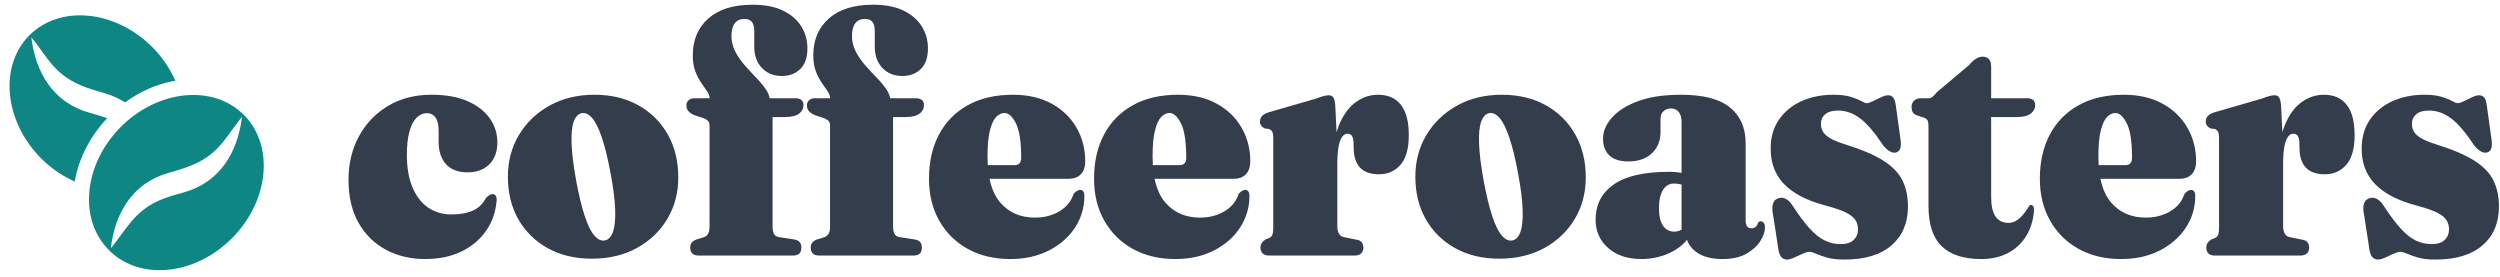
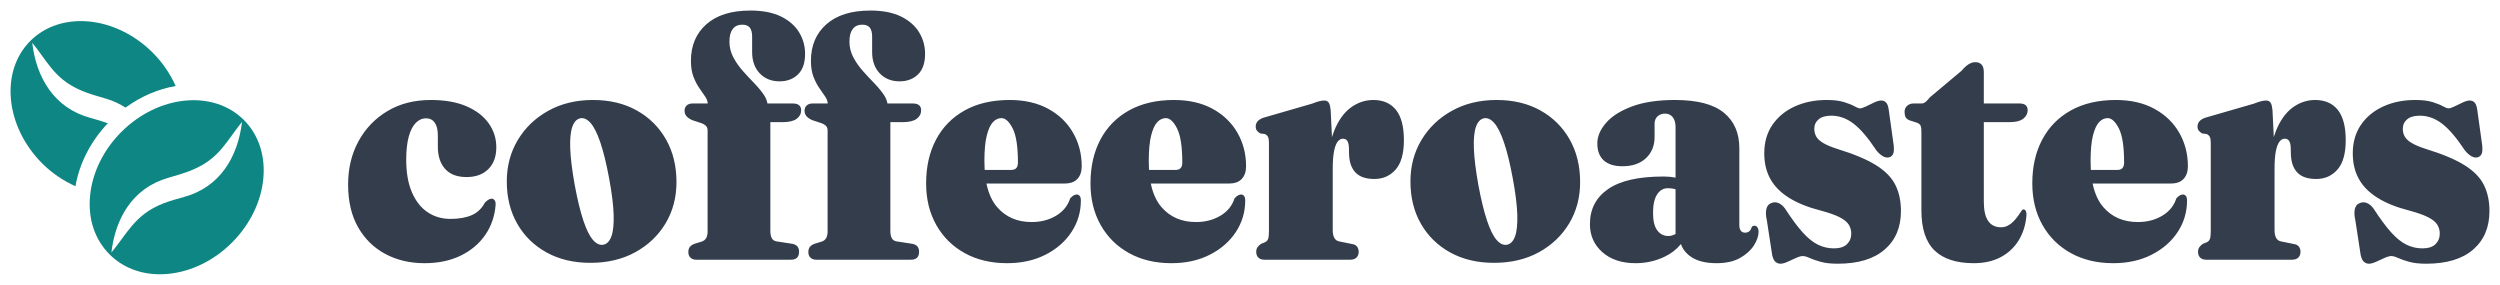
- <svg xmlns="http://www.w3.org/2000/svg" width="163" height="18" viewBox="0 0 163 18" fill="none">
-   <path fill-rule="evenodd" clip-rule="evenodd" d="M52.251 16.133C52.251 16.484 52.074 16.66 51.721 16.66H45.508C45.358 16.66 45.236 16.616 45.142 16.528C45.048 16.441 45.001 16.317 45.001 16.156C45.001 16.019 45.033 15.908 45.097 15.825C45.16 15.741 45.26 15.672 45.395 15.618L45.879 15.47C45.999 15.432 46.093 15.359 46.16 15.252C46.228 15.146 46.262 14.993 46.262 14.795V8.18C46.262 8.074 46.236 7.984 46.183 7.912C46.13 7.839 46.033 7.772 45.89 7.711L45.237 7.494C45.065 7.41 44.941 7.32 44.866 7.225C44.791 7.13 44.753 7.013 44.753 6.876C44.753 6.739 44.8 6.626 44.894 6.538L44.931 6.508C45.021 6.44 45.138 6.407 45.282 6.407H46.27L46.263 6.34C46.241 6.206 46.189 6.078 46.104 5.955C45.992 5.791 45.864 5.606 45.721 5.4C45.579 5.194 45.451 4.948 45.339 4.662C45.226 4.376 45.17 4.023 45.17 3.603C45.17 2.604 45.508 1.805 46.183 1.206C46.858 0.607 47.819 0.308 49.065 0.308C49.868 0.308 50.534 0.437 51.063 0.697C51.592 0.956 51.988 1.301 52.251 1.732C52.513 2.163 52.645 2.634 52.645 3.146C52.645 3.748 52.489 4.2 52.177 4.502C51.866 4.803 51.466 4.954 50.979 4.954C50.438 4.954 50.003 4.778 49.673 4.427C49.343 4.076 49.177 3.611 49.177 3.031V2.013C49.177 1.746 49.125 1.549 49.02 1.423C48.915 1.297 48.753 1.235 48.536 1.235C48.258 1.235 48.048 1.33 47.905 1.521C47.763 1.711 47.691 1.986 47.691 2.344C47.691 2.711 47.776 3.054 47.945 3.374C48.114 3.695 48.322 3.994 48.569 4.273C48.817 4.551 49.065 4.818 49.312 5.074C49.56 5.329 49.768 5.581 49.937 5.829L49.985 5.903C50.077 6.052 50.137 6.2 50.168 6.347L50.178 6.407H51.845C52.018 6.407 52.151 6.443 52.245 6.516C52.339 6.588 52.386 6.7 52.386 6.853C52.386 7.082 52.288 7.269 52.093 7.414C51.898 7.559 51.59 7.631 51.17 7.631H50.371V14.76C50.371 14.974 50.403 15.138 50.466 15.252C50.53 15.367 50.633 15.435 50.776 15.458L51.744 15.607C51.917 15.63 52.044 15.685 52.127 15.773C52.209 15.861 52.251 15.981 52.251 16.133ZM30.085 16.397C29.41 16.725 28.622 16.889 27.721 16.889C26.768 16.889 25.915 16.686 25.16 16.282C24.406 15.878 23.811 15.292 23.376 14.526C22.941 13.759 22.723 12.826 22.723 11.728C22.723 10.667 22.95 9.72 23.404 8.884C23.858 8.049 24.491 7.389 25.301 6.905C26.111 6.42 27.057 6.178 28.138 6.178C29.061 6.178 29.84 6.315 30.474 6.59C31.108 6.865 31.592 7.236 31.926 7.706C32.26 8.175 32.427 8.699 32.427 9.279C32.427 9.889 32.252 10.368 31.903 10.715C31.554 11.062 31.08 11.236 30.479 11.236C29.864 11.236 29.397 11.058 29.078 10.704C28.759 10.349 28.599 9.863 28.599 9.245V8.512C28.599 8.139 28.532 7.856 28.397 7.666C28.262 7.475 28.07 7.379 27.823 7.379C27.575 7.379 27.352 7.481 27.153 7.683C26.954 7.885 26.8 8.188 26.691 8.592C26.582 8.997 26.528 9.496 26.528 10.091C26.528 10.946 26.654 11.663 26.905 12.243C27.157 12.823 27.5 13.257 27.935 13.547C28.37 13.837 28.866 13.982 29.421 13.982C29.977 13.982 30.442 13.9 30.817 13.736C31.192 13.572 31.481 13.296 31.684 12.906C31.796 12.8 31.885 12.731 31.948 12.7C32.012 12.67 32.074 12.655 32.134 12.655C32.209 12.662 32.271 12.699 32.32 12.763C32.369 12.828 32.389 12.929 32.382 13.067C32.322 13.814 32.093 14.474 31.695 15.046C31.297 15.618 30.761 16.069 30.085 16.397ZM41.528 16.168C40.684 16.633 39.703 16.866 38.584 16.866C37.496 16.866 36.541 16.639 35.719 16.185C34.898 15.731 34.258 15.104 33.8 14.303C33.342 13.502 33.114 12.575 33.114 11.522C33.114 10.515 33.354 9.609 33.834 8.804C34.314 7.999 34.978 7.36 35.827 6.887C36.675 6.414 37.65 6.178 38.753 6.178C39.849 6.178 40.806 6.407 41.624 6.865C42.442 7.322 43.08 7.955 43.538 8.764C43.995 9.573 44.224 10.507 44.224 11.568C44.224 12.575 43.986 13.477 43.509 14.274C43.033 15.071 42.373 15.702 41.528 16.168ZM39.44 15.676C39.207 15.722 38.98 15.618 38.759 15.367C38.538 15.115 38.327 14.692 38.129 14.097C37.93 13.502 37.74 12.72 37.56 11.751C37.387 10.782 37.29 9.985 37.267 9.359C37.245 8.734 37.29 8.261 37.403 7.94C37.515 7.62 37.688 7.433 37.92 7.379C38.153 7.334 38.38 7.437 38.601 7.688C38.823 7.94 39.035 8.364 39.237 8.959C39.44 9.554 39.631 10.336 39.812 11.304C39.992 12.273 40.091 13.072 40.11 13.702C40.129 14.331 40.08 14.806 39.963 15.126C39.847 15.447 39.673 15.63 39.44 15.676ZM59.579 16.66C59.932 16.66 60.108 16.484 60.108 16.133C60.108 15.981 60.067 15.861 59.984 15.773C59.902 15.685 59.774 15.63 59.602 15.607L58.633 15.458C58.491 15.435 58.388 15.367 58.324 15.252C58.26 15.138 58.228 14.974 58.228 14.76V7.631H59.027C59.448 7.631 59.755 7.559 59.95 7.414C60.146 7.269 60.243 7.082 60.243 6.853C60.243 6.7 60.196 6.588 60.102 6.516C60.009 6.443 59.875 6.407 59.703 6.407H58.035L58.025 6.347C57.995 6.2 57.934 6.052 57.843 5.903L57.795 5.829C57.626 5.581 57.418 5.329 57.17 5.074C56.922 4.818 56.675 4.551 56.427 4.273C56.179 3.994 55.971 3.695 55.802 3.374C55.633 3.054 55.549 2.711 55.549 2.344C55.549 1.986 55.62 1.711 55.763 1.521C55.905 1.33 56.116 1.235 56.393 1.235C56.611 1.235 56.772 1.297 56.877 1.423C56.982 1.549 57.035 1.746 57.035 2.013V3.031C57.035 3.611 57.2 4.076 57.53 4.427C57.86 4.778 58.296 4.954 58.836 4.954C59.324 4.954 59.724 4.803 60.035 4.502C60.346 4.2 60.502 3.748 60.502 3.146C60.502 2.634 60.371 2.163 60.108 1.732C59.845 1.301 59.45 0.956 58.92 0.697C58.391 0.437 57.725 0.308 56.922 0.308C55.676 0.308 54.716 0.607 54.041 1.206C53.365 1.805 53.027 2.604 53.027 3.603C53.027 4.023 53.084 4.376 53.196 4.662C53.309 4.948 53.436 5.194 53.579 5.4C53.721 5.606 53.849 5.791 53.962 5.955C54.046 6.078 54.099 6.206 54.12 6.34L54.128 6.407H53.14C52.995 6.407 52.878 6.44 52.788 6.508L52.752 6.538C52.658 6.626 52.611 6.739 52.611 6.876C52.611 7.013 52.648 7.13 52.723 7.225C52.798 7.32 52.922 7.41 53.095 7.494L53.748 7.711C53.89 7.772 53.988 7.839 54.041 7.912C54.093 7.984 54.119 8.074 54.119 8.18V14.795C54.119 14.993 54.086 15.146 54.018 15.252C53.95 15.359 53.857 15.432 53.737 15.47L53.252 15.618C53.117 15.672 53.018 15.741 52.954 15.825C52.89 15.908 52.858 16.019 52.858 16.156C52.858 16.317 52.905 16.441 52.999 16.528C53.093 16.616 53.215 16.66 53.365 16.66H59.579ZM68.393 16.328C67.665 16.702 66.825 16.889 65.872 16.889C64.821 16.889 63.898 16.669 63.102 16.231C62.307 15.792 61.686 15.178 61.239 14.388C60.793 13.599 60.57 12.685 60.57 11.648C60.57 10.557 60.785 9.601 61.217 8.781C61.648 7.961 62.273 7.322 63.091 6.865C63.909 6.407 64.892 6.178 66.041 6.178C67.016 6.178 67.857 6.371 68.562 6.756C69.268 7.141 69.81 7.664 70.189 8.324C70.568 8.983 70.757 9.718 70.757 10.526C70.757 10.877 70.663 11.154 70.476 11.356L70.431 11.401C70.246 11.573 69.991 11.659 69.665 11.659H64.519L64.53 11.712C64.667 12.34 64.9 12.843 65.23 13.221C65.793 13.866 66.543 14.188 67.481 14.188C68.082 14.188 68.613 14.051 69.074 13.776C69.536 13.502 69.846 13.12 70.003 12.632C70.093 12.533 70.174 12.466 70.245 12.432C70.316 12.397 70.378 12.38 70.431 12.38C70.506 12.38 70.57 12.411 70.622 12.472C70.675 12.533 70.701 12.636 70.701 12.781C70.701 13.528 70.498 14.213 70.093 14.835C69.688 15.456 69.121 15.954 68.393 16.328ZM64.402 10.742C64.391 10.566 64.386 10.384 64.386 10.194C64.386 9.477 64.438 8.913 64.543 8.501C64.648 8.089 64.784 7.797 64.949 7.625C65.114 7.454 65.298 7.368 65.5 7.368C65.763 7.368 66.009 7.593 66.238 8.043C66.466 8.493 66.581 9.241 66.581 10.286C66.581 10.606 66.438 10.767 66.153 10.767H64.403L64.402 10.742ZM79.155 16.328C78.427 16.702 77.587 16.889 76.634 16.889C75.583 16.889 74.66 16.669 73.864 16.231C73.069 15.792 72.448 15.178 72.001 14.388C71.555 13.599 71.332 12.685 71.332 11.648C71.332 10.557 71.547 9.601 71.979 8.781C72.41 7.961 73.035 7.322 73.853 6.865C74.671 6.407 75.654 6.178 76.802 6.178C77.778 6.178 78.619 6.371 79.324 6.756C80.029 7.141 80.572 7.664 80.951 8.324C81.33 8.983 81.519 9.718 81.519 10.526C81.519 10.877 81.425 11.154 81.238 11.356L81.193 11.401C81.008 11.573 80.753 11.659 80.427 11.659H75.281L75.292 11.712C75.429 12.34 75.662 12.843 75.992 13.221C76.555 13.866 77.305 14.188 78.243 14.188C78.844 14.188 79.375 14.051 79.836 13.776C80.298 13.502 80.607 13.12 80.765 12.632C80.855 12.533 80.936 12.466 81.007 12.432C81.078 12.397 81.14 12.38 81.193 12.38C81.268 12.38 81.332 12.411 81.384 12.472C81.437 12.533 81.463 12.636 81.463 12.781C81.463 13.528 81.26 14.213 80.855 14.835C80.45 15.456 79.883 15.954 79.155 16.328ZM75.164 10.742C75.153 10.566 75.148 10.384 75.148 10.194C75.148 9.477 75.2 8.913 75.305 8.501C75.41 8.089 75.545 7.797 75.71 7.625C75.876 7.454 76.059 7.368 76.262 7.368C76.525 7.368 76.77 7.593 76.999 8.043C77.228 8.493 77.343 9.241 77.343 10.286C77.343 10.606 77.2 10.767 76.915 10.767H75.165L75.164 10.742ZM88.752 16.517C88.658 16.612 88.521 16.66 88.341 16.66H82.712C82.547 16.66 82.418 16.614 82.324 16.523C82.23 16.431 82.183 16.305 82.183 16.145C82.183 16.023 82.212 15.922 82.268 15.842C82.324 15.761 82.401 15.687 82.499 15.618L82.757 15.515C82.855 15.47 82.923 15.397 82.96 15.298C82.998 15.199 83.016 15.035 83.016 14.806V8.993C83.016 8.81 82.996 8.678 82.954 8.598C82.913 8.518 82.844 8.455 82.746 8.409L82.454 8.375C82.348 8.314 82.272 8.249 82.223 8.18C82.174 8.112 82.15 8.024 82.15 7.917C82.15 7.795 82.187 7.687 82.262 7.591C82.337 7.496 82.465 7.414 82.645 7.345L85.842 6.418C86.029 6.342 86.187 6.289 86.315 6.258C86.442 6.228 86.551 6.212 86.641 6.212C86.769 6.212 86.864 6.258 86.928 6.35L86.949 6.383C87.001 6.478 87.038 6.631 87.058 6.842L87.143 8.62L87.163 8.554C87.201 8.43 87.243 8.311 87.288 8.198C87.562 7.515 87.924 7.008 88.375 6.676C88.825 6.344 89.317 6.178 89.849 6.178C90.495 6.178 90.99 6.395 91.335 6.83C91.681 7.265 91.853 7.925 91.853 8.81C91.853 9.687 91.673 10.332 91.313 10.744C90.953 11.156 90.487 11.362 89.917 11.362C89.362 11.362 88.951 11.22 88.684 10.938C88.418 10.656 88.277 10.255 88.262 9.737L88.251 9.279C88.243 9.104 88.21 8.966 88.15 8.867C88.09 8.768 87.992 8.718 87.857 8.718C87.722 8.718 87.604 8.789 87.502 8.93C87.401 9.071 87.324 9.287 87.272 9.577C87.219 9.866 87.193 10.236 87.193 10.687V14.714C87.193 14.928 87.227 15.098 87.294 15.224C87.362 15.35 87.467 15.428 87.609 15.458L88.454 15.63C88.611 15.653 88.724 15.712 88.791 15.807C88.859 15.903 88.893 16.015 88.893 16.145C88.893 16.297 88.846 16.421 88.752 16.517ZM97.752 16.866C98.87 16.866 99.851 16.633 100.696 16.168C101.54 15.702 102.2 15.071 102.677 14.274C103.154 13.477 103.392 12.575 103.392 11.568C103.392 10.507 103.163 9.573 102.705 8.764C102.247 7.955 101.609 7.322 100.791 6.865C99.973 6.407 99.016 6.178 97.921 6.178C96.818 6.178 95.842 6.414 94.994 6.887C94.146 7.36 93.482 7.999 93.001 8.804C92.521 9.609 92.281 10.515 92.281 11.522C92.281 12.575 92.51 13.502 92.968 14.303C93.425 15.104 94.065 15.731 94.887 16.185C95.709 16.639 96.664 16.866 97.752 16.866ZM97.926 15.367C98.148 15.618 98.375 15.722 98.608 15.676C98.84 15.63 99.015 15.447 99.131 15.126C99.247 14.806 99.296 14.331 99.277 13.702C99.258 13.072 99.159 12.273 98.979 11.304C98.799 10.336 98.608 9.554 98.405 8.959C98.202 8.364 97.99 7.94 97.769 7.688C97.547 7.437 97.32 7.334 97.088 7.379C96.855 7.433 96.683 7.62 96.57 7.94C96.457 8.261 96.412 8.734 96.435 9.359C96.457 9.985 96.555 10.782 96.728 11.751C96.908 12.72 97.097 13.502 97.296 14.097C97.495 14.692 97.705 15.115 97.926 15.367ZM112.319 16.889C112.949 16.889 113.467 16.772 113.872 16.54C114.277 16.307 114.579 16.03 114.778 15.71C114.977 15.39 115.077 15.096 115.077 14.829C115.077 14.714 115.052 14.619 115.004 14.543C114.955 14.466 114.889 14.428 114.807 14.428C114.769 14.428 114.735 14.436 114.705 14.451C114.675 14.466 114.649 14.489 114.626 14.52C114.589 14.657 114.531 14.753 114.452 14.806C114.373 14.859 114.289 14.886 114.199 14.886C114.071 14.886 113.975 14.842 113.912 14.755C113.848 14.667 113.816 14.55 113.816 14.405V9.348C113.816 8.341 113.476 7.561 112.797 7.008C112.118 6.454 111.054 6.178 109.606 6.178C108.48 6.178 107.54 6.319 106.786 6.601C106.032 6.884 105.465 7.244 105.086 7.683C104.707 8.121 104.517 8.57 104.517 9.027C104.517 9.515 104.658 9.887 104.94 10.143C105.221 10.399 105.628 10.526 106.161 10.526C106.814 10.526 107.328 10.349 107.703 9.994C108.079 9.639 108.266 9.18 108.266 8.615V7.746C108.266 7.532 108.332 7.366 108.463 7.248C108.594 7.13 108.758 7.07 108.953 7.07C109.163 7.07 109.33 7.149 109.454 7.305C109.578 7.461 109.639 7.673 109.639 7.94L109.639 11.276L109.579 11.263C109.398 11.228 109.189 11.208 108.95 11.203L108.829 11.201C107.215 11.201 106.013 11.476 105.221 12.025C104.429 12.575 104.033 13.341 104.033 14.325C104.033 15.073 104.305 15.687 104.85 16.168C105.394 16.648 106.116 16.889 107.017 16.889C107.692 16.889 108.322 16.749 108.908 16.471C109.347 16.262 109.704 15.988 109.978 15.648L109.993 15.628L110.01 15.68C110.096 15.927 110.255 16.148 110.486 16.344L110.557 16.402C110.973 16.727 111.561 16.889 112.319 16.889ZM108.441 14.732C108.624 14.98 108.867 15.104 109.167 15.104L109.231 15.101C109.359 15.092 109.483 15.057 109.603 14.994L109.639 14.973V12.037L109.583 12.02C109.456 11.985 109.306 11.968 109.133 11.968C108.84 11.968 108.606 12.105 108.429 12.38C108.253 12.655 108.165 13.059 108.165 13.593C108.165 14.104 108.257 14.484 108.441 14.732ZM120.255 16.923C121.591 16.923 122.615 16.614 123.328 15.996C124.041 15.378 124.398 14.535 124.398 13.467C124.398 12.819 124.278 12.25 124.037 11.762C123.797 11.274 123.377 10.841 122.777 10.463C122.176 10.086 121.332 9.729 120.244 9.393C119.838 9.264 119.525 9.132 119.304 8.999C119.082 8.865 118.93 8.722 118.848 8.57C118.765 8.417 118.724 8.253 118.724 8.077C118.724 7.818 118.818 7.608 119.005 7.448C119.193 7.288 119.471 7.208 119.838 7.208C120.349 7.208 120.831 7.379 121.285 7.723C121.739 8.066 122.24 8.653 122.788 9.485C122.93 9.66 123.073 9.788 123.216 9.868C123.358 9.948 123.493 9.973 123.621 9.943C123.778 9.897 123.876 9.792 123.914 9.628C123.951 9.464 123.944 9.229 123.891 8.924L123.598 6.819C123.568 6.598 123.512 6.441 123.429 6.35C123.347 6.258 123.238 6.212 123.103 6.212C122.983 6.212 122.833 6.254 122.653 6.338C122.473 6.422 122.294 6.508 122.118 6.596C121.942 6.683 121.808 6.727 121.718 6.727C121.636 6.727 121.514 6.681 121.353 6.59C121.191 6.498 120.964 6.407 120.671 6.315C120.379 6.224 120 6.178 119.535 6.178C118.762 6.178 118.065 6.319 117.446 6.601C116.827 6.884 116.339 7.286 115.983 7.809C115.626 8.331 115.448 8.955 115.448 9.68C115.448 10.32 115.581 10.881 115.848 11.362C116.114 11.842 116.521 12.254 117.069 12.598C117.617 12.941 118.307 13.219 119.141 13.433C119.681 13.578 120.095 13.725 120.384 13.873C120.673 14.022 120.872 14.184 120.981 14.36C121.09 14.535 121.144 14.73 121.144 14.943C121.144 15.226 121.05 15.458 120.863 15.641C120.675 15.825 120.39 15.916 120.007 15.916C119.647 15.916 119.304 15.838 118.977 15.681C118.651 15.525 118.315 15.256 117.97 14.875C117.625 14.493 117.238 13.971 116.81 13.307C116.683 13.132 116.538 13.009 116.377 12.941C116.216 12.872 116.052 12.876 115.887 12.952C115.73 13.013 115.628 13.143 115.583 13.341C115.538 13.54 115.549 13.784 115.617 14.074L115.966 16.351C116.019 16.58 116.094 16.732 116.191 16.809C116.289 16.885 116.394 16.923 116.506 16.923C116.634 16.923 116.79 16.881 116.974 16.797L117.525 16.545C117.709 16.462 117.857 16.419 117.97 16.419C118.082 16.419 118.231 16.462 118.414 16.545C118.598 16.629 118.838 16.713 119.135 16.797C119.431 16.881 119.805 16.923 120.255 16.923ZM130.927 16.494C130.431 16.757 129.846 16.889 129.171 16.889C128.03 16.889 127.172 16.61 126.598 16.053C126.024 15.496 125.737 14.619 125.737 13.421V8.249C125.737 8.089 125.722 7.967 125.692 7.883C125.662 7.799 125.587 7.73 125.467 7.677L124.938 7.505C124.81 7.444 124.728 7.37 124.69 7.282C124.653 7.194 124.634 7.086 124.634 6.956C124.634 6.796 124.69 6.664 124.803 6.561C124.915 6.458 125.054 6.407 125.219 6.407H125.771C125.839 6.407 125.91 6.38 125.985 6.327C126.06 6.273 126.161 6.166 126.289 6.006L128.371 4.255C128.521 4.072 128.672 3.933 128.822 3.838C128.972 3.742 129.122 3.695 129.272 3.695C129.445 3.695 129.58 3.748 129.677 3.855L129.708 3.893C129.785 4 129.824 4.155 129.824 4.358L129.823 6.407H132.176C132.341 6.407 132.469 6.443 132.559 6.516C132.649 6.588 132.694 6.7 132.694 6.853C132.694 7.067 132.6 7.25 132.413 7.402L132.371 7.434C132.182 7.565 131.895 7.631 131.512 7.631H129.823L129.824 12.849C129.824 13.421 129.919 13.845 130.111 14.119C130.302 14.394 130.582 14.531 130.949 14.531C131.107 14.531 131.253 14.497 131.388 14.428C131.523 14.36 131.645 14.27 131.754 14.159C131.863 14.049 131.966 13.925 132.064 13.788C132.161 13.65 132.255 13.513 132.345 13.376C132.42 13.345 132.486 13.358 132.542 13.416C132.598 13.473 132.623 13.589 132.615 13.765C132.563 14.383 132.392 14.926 132.103 15.395C131.814 15.864 131.422 16.231 130.927 16.494ZM138.3 16.889C139.253 16.889 140.094 16.702 140.822 16.328C141.55 15.954 142.116 15.456 142.522 14.835C142.927 14.213 143.129 13.528 143.129 12.781C143.129 12.636 143.103 12.533 143.051 12.472C142.998 12.411 142.934 12.38 142.859 12.38C142.807 12.38 142.745 12.397 142.674 12.432C142.602 12.466 142.522 12.533 142.432 12.632C142.274 13.12 141.964 13.502 141.503 13.776C141.041 14.051 140.51 14.188 139.91 14.188C138.972 14.188 138.221 13.866 137.659 13.221C137.329 12.843 137.095 12.34 136.959 11.712L136.948 11.659H142.094C142.419 11.659 142.675 11.573 142.86 11.401L142.904 11.356C143.092 11.154 143.186 10.877 143.186 10.526C143.186 9.718 142.996 8.983 142.617 8.324C142.238 7.664 141.696 7.141 140.991 6.756C140.285 6.371 139.445 6.178 138.469 6.178C137.321 6.178 136.338 6.407 135.52 6.865C134.702 7.322 134.077 7.961 133.645 8.781C133.214 9.601 132.998 10.557 132.998 11.648C132.998 12.685 133.221 13.599 133.668 14.388C134.114 15.178 134.735 15.792 135.531 16.231C136.326 16.669 137.249 16.889 138.3 16.889ZM136.814 10.194C136.814 10.384 136.82 10.566 136.83 10.742L136.832 10.767H138.582C138.867 10.767 139.009 10.606 139.009 10.286C139.009 9.241 138.895 8.493 138.666 8.043C138.437 7.593 138.191 7.368 137.929 7.368C137.726 7.368 137.542 7.454 137.377 7.625C137.212 7.797 137.077 8.089 136.972 8.501C136.867 8.913 136.814 9.477 136.814 10.194ZM150.008 16.66C150.188 16.66 150.325 16.612 150.418 16.517C150.512 16.421 150.559 16.297 150.559 16.145C150.559 16.015 150.525 15.903 150.458 15.807C150.39 15.712 150.278 15.653 150.12 15.63L149.276 15.458C149.133 15.428 149.028 15.35 148.961 15.224C148.893 15.098 148.859 14.928 148.859 14.714V10.687C148.859 10.236 148.886 9.866 148.938 9.577C148.991 9.287 149.068 9.071 149.169 8.93C149.27 8.789 149.388 8.718 149.524 8.718C149.659 8.718 149.756 8.768 149.816 8.867C149.876 8.966 149.91 9.104 149.918 9.279L149.929 9.737C149.944 10.255 150.085 10.656 150.351 10.938C150.617 11.22 151.028 11.362 151.584 11.362C152.154 11.362 152.619 11.156 152.979 10.744C153.34 10.332 153.52 9.687 153.52 8.81C153.52 7.925 153.347 7.265 153.002 6.83C152.657 6.395 152.161 6.178 151.516 6.178C150.983 6.178 150.492 6.344 150.041 6.676C149.591 7.008 149.229 7.515 148.955 8.198C148.909 8.311 148.868 8.43 148.829 8.554L148.81 8.62L148.724 6.842C148.704 6.631 148.668 6.478 148.615 6.383L148.595 6.35C148.531 6.258 148.435 6.212 148.308 6.212C148.218 6.212 148.109 6.228 147.981 6.258C147.854 6.289 147.696 6.342 147.508 6.418L144.311 7.345C144.131 7.414 144.004 7.496 143.929 7.591C143.854 7.687 143.816 7.795 143.816 7.917C143.816 8.024 143.841 8.112 143.889 8.18C143.938 8.249 144.015 8.314 144.12 8.375L144.413 8.409C144.51 8.455 144.58 8.518 144.621 8.598C144.662 8.678 144.683 8.81 144.683 8.993V14.806C144.683 15.035 144.664 15.199 144.627 15.298C144.589 15.397 144.522 15.47 144.424 15.515L144.165 15.618C144.068 15.687 143.991 15.761 143.934 15.842C143.878 15.922 143.85 16.023 143.85 16.145C143.85 16.305 143.897 16.431 143.991 16.523C144.084 16.614 144.214 16.66 144.379 16.66H150.008ZM161.861 15.996C161.148 16.614 160.124 16.923 158.788 16.923C158.338 16.923 157.965 16.881 157.668 16.797C157.372 16.713 157.131 16.629 156.948 16.545C156.764 16.462 156.616 16.419 156.503 16.419C156.39 16.419 156.242 16.462 156.058 16.545L155.507 16.797C155.323 16.881 155.167 16.923 155.04 16.923C154.927 16.923 154.822 16.885 154.724 16.809C154.627 16.732 154.552 16.58 154.499 16.351L154.15 14.074C154.083 13.784 154.071 13.54 154.116 13.341C154.161 13.143 154.263 13.013 154.42 12.952C154.585 12.876 154.749 12.872 154.91 12.941C155.071 13.009 155.216 13.132 155.343 13.307C155.771 13.971 156.158 14.493 156.503 14.875C156.848 15.256 157.184 15.525 157.51 15.681C157.837 15.838 158.18 15.916 158.54 15.916C158.923 15.916 159.208 15.825 159.396 15.641C159.584 15.458 159.677 15.226 159.677 14.943C159.677 14.73 159.623 14.535 159.514 14.36C159.405 14.184 159.207 14.022 158.918 13.873C158.629 13.725 158.214 13.578 157.674 13.433C156.841 13.219 156.15 12.941 155.602 12.598C155.055 12.254 154.647 11.842 154.381 11.362C154.115 10.881 153.981 10.32 153.981 9.68C153.981 8.955 154.16 8.331 154.516 7.809C154.873 7.286 155.36 6.884 155.979 6.601C156.599 6.319 157.295 6.178 158.068 6.178C158.533 6.178 158.912 6.224 159.205 6.315C159.497 6.407 159.724 6.498 159.886 6.59C160.047 6.681 160.169 6.727 160.252 6.727C160.342 6.727 160.475 6.683 160.651 6.596C160.828 6.508 161.006 6.422 161.186 6.338C161.366 6.254 161.516 6.212 161.636 6.212C161.771 6.212 161.88 6.258 161.963 6.35C162.045 6.441 162.102 6.598 162.132 6.819L162.424 8.924C162.477 9.229 162.484 9.464 162.447 9.628C162.409 9.792 162.312 9.897 162.154 9.943C162.026 9.973 161.891 9.948 161.749 9.868C161.606 9.788 161.464 9.66 161.321 9.485C160.773 8.653 160.272 8.066 159.818 7.723C159.364 7.379 158.882 7.208 158.372 7.208C158.004 7.208 157.726 7.288 157.539 7.448C157.351 7.608 157.257 7.818 157.257 8.077C157.257 8.253 157.298 8.417 157.381 8.57C157.464 8.722 157.616 8.865 157.837 8.999C158.058 9.132 158.372 9.264 158.777 9.393C159.865 9.729 160.709 10.086 161.31 10.463C161.91 10.841 162.33 11.274 162.571 11.762C162.811 12.25 162.931 12.819 162.931 13.467C162.931 14.535 162.574 15.378 161.861 15.996Z" fill="#333D4B" />
-   <path fill-rule="evenodd" clip-rule="evenodd" d="M9.938 3.079C7.511 0.648 3.913 0.298 1.918 2.3C-0.079 4.301 0.27 7.908 2.694 10.34C3.34 10.988 4.085 11.483 4.871 11.838C5.129 10.336 5.869 8.891 6.992 7.705C6.62 7.572 6.239 7.46 5.841 7.351C3.485 6.703 2.314 4.733 2.041 2.424C2.267 2.696 2.473 2.982 2.678 3.267C3.077 3.821 3.473 4.371 4.01 4.814C4.846 5.504 5.764 5.77 6.768 6.062C6.806 6.073 6.845 6.084 6.884 6.096C7.36 6.234 7.773 6.438 8.152 6.677C9.149 5.947 10.273 5.461 11.433 5.261C11.08 4.472 10.585 3.727 9.938 3.079ZM5.834 12.416C5.988 10.911 6.715 9.439 7.881 8.271C10.308 5.84 13.906 5.489 15.901 7.492C17.898 9.493 17.55 13.1 15.123 15.532C13.958 16.701 12.49 17.43 10.989 17.585C10.789 17.605 10.591 17.615 10.397 17.615C9.106 17.615 7.953 17.162 7.104 16.31C6.126 15.331 5.674 13.947 5.834 12.416ZM9.384 13.65C10.18 13.042 11.041 12.801 11.977 12.544C14.333 11.896 15.503 9.927 15.777 7.617C15.553 7.888 15.348 8.172 15.145 8.455L15.145 8.455C14.745 9.011 14.348 9.563 13.808 10.008C12.969 10.698 12.05 10.965 11.041 11.258L10.934 11.289C8.629 11.96 7.489 13.913 7.226 16.186C7.453 15.913 7.661 15.629 7.868 15.347L7.868 15.347C8.317 14.734 8.761 14.127 9.384 13.65Z" fill="#0E8784" />
+ <svg xmlns="http://www.w3.org/2000/svg" width="237" height="27" viewBox="0 0 237 27" fill="none">
+   <g id="Group 5">
+     <path id="coffeeroasters" fill-rule="evenodd" clip-rule="evenodd" d="M75.751 23.86C75.751 24.366 75.496 24.62 74.985 24.62H65.989C65.771 24.62 65.595 24.556 65.459 24.43C65.323 24.303 65.255 24.124 65.255 23.893C65.255 23.694 65.301 23.534 65.394 23.413C65.486 23.292 65.63 23.193 65.826 23.116L66.526 22.901C66.7 22.846 66.836 22.741 66.934 22.587C67.032 22.433 67.081 22.212 67.081 21.926V12.372C67.081 12.218 67.043 12.088 66.966 11.983C66.89 11.879 66.749 11.782 66.543 11.694L65.597 11.38C65.347 11.259 65.168 11.13 65.059 10.992C64.951 10.854 64.897 10.686 64.897 10.488C64.897 10.289 64.964 10.127 65.1 10L65.154 9.955C65.284 9.858 65.453 9.81 65.662 9.81H67.093L67.082 9.713C67.051 9.52 66.975 9.335 66.852 9.157C66.689 8.92 66.505 8.653 66.298 8.355C66.092 8.058 65.907 7.702 65.744 7.289C65.581 6.876 65.5 6.366 65.5 5.76C65.5 4.317 65.989 3.163 66.966 2.298C67.944 1.433 69.335 1 71.139 1C72.302 1 73.266 1.187 74.032 1.562C74.798 1.937 75.371 2.435 75.751 3.058C76.132 3.68 76.322 4.361 76.322 5.099C76.322 5.97 76.096 6.623 75.645 7.058C75.195 7.493 74.616 7.711 73.91 7.711C73.127 7.711 72.497 7.457 72.019 6.95C71.541 6.444 71.302 5.771 71.302 4.934V3.463C71.302 3.077 71.226 2.793 71.074 2.612C70.922 2.43 70.688 2.339 70.373 2.339C69.971 2.339 69.667 2.477 69.46 2.752C69.254 3.028 69.15 3.424 69.15 3.942C69.15 4.471 69.273 4.967 69.517 5.43C69.762 5.893 70.063 6.325 70.422 6.727C70.78 7.129 71.139 7.515 71.498 7.884C71.856 8.253 72.158 8.617 72.402 8.975L72.472 9.083C72.604 9.297 72.692 9.511 72.736 9.723L72.751 9.81H75.165C75.415 9.81 75.608 9.862 75.743 9.967C75.879 10.072 75.947 10.234 75.947 10.454C75.947 10.785 75.806 11.055 75.523 11.264C75.241 11.474 74.795 11.579 74.187 11.579H73.029V21.876C73.029 22.185 73.076 22.422 73.168 22.587C73.26 22.752 73.41 22.851 73.616 22.884L75.018 23.099C75.268 23.132 75.453 23.212 75.572 23.339C75.692 23.466 75.751 23.639 75.751 23.86ZM43.659 24.24C42.681 24.713 41.541 24.95 40.237 24.95C38.857 24.95 37.621 24.658 36.529 24.074C35.437 23.49 34.575 22.645 33.945 21.537C33.315 20.43 33 19.083 33 17.496C33 15.964 33.329 14.595 33.986 13.388C34.643 12.182 35.559 11.229 36.732 10.529C37.906 9.829 39.275 9.479 40.84 9.479C42.176 9.479 43.303 9.678 44.222 10.074C45.14 10.471 45.841 11.008 46.324 11.686C46.808 12.364 47.05 13.121 47.05 13.959C47.05 14.84 46.797 15.532 46.292 16.033C45.786 16.534 45.099 16.785 44.23 16.785C43.339 16.785 42.662 16.529 42.201 16.017C41.739 15.504 41.508 14.802 41.508 13.909V12.851C41.508 12.311 41.41 11.904 41.215 11.628C41.019 11.353 40.742 11.215 40.383 11.215C40.025 11.215 39.702 11.361 39.413 11.653C39.126 11.945 38.903 12.383 38.745 12.967C38.588 13.551 38.509 14.273 38.509 15.132C38.509 16.366 38.691 17.402 39.055 18.24C39.419 19.077 39.916 19.705 40.546 20.124C41.176 20.543 41.894 20.752 42.698 20.752C43.502 20.752 44.175 20.634 44.719 20.397C45.262 20.16 45.68 19.76 45.974 19.198C46.137 19.044 46.264 18.945 46.357 18.901C46.449 18.857 46.539 18.835 46.626 18.835C46.734 18.846 46.824 18.898 46.895 18.992C46.965 19.085 46.995 19.231 46.984 19.43C46.897 20.51 46.566 21.463 45.99 22.289C45.414 23.116 44.637 23.766 43.659 24.24ZM60.227 23.909C59.005 24.581 57.584 24.917 55.965 24.917C54.389 24.917 53.007 24.59 51.817 23.934C50.627 23.278 49.701 22.372 49.038 21.215C48.375 20.058 48.044 18.719 48.044 17.198C48.044 15.744 48.391 14.435 49.087 13.273C49.782 12.11 50.744 11.187 51.972 10.504C53.2 9.821 54.612 9.479 56.209 9.479C57.796 9.479 59.181 9.81 60.365 10.471C61.55 11.132 62.473 12.047 63.136 13.215C63.799 14.383 64.13 15.733 64.13 17.265C64.13 18.719 63.785 20.022 63.096 21.174C62.406 22.325 61.449 23.237 60.227 23.909ZM57.203 23.198C56.867 23.265 56.538 23.116 56.218 22.752C55.897 22.388 55.593 21.777 55.305 20.917C55.017 20.058 54.742 18.928 54.482 17.529C54.232 16.13 54.09 14.978 54.058 14.074C54.025 13.171 54.09 12.488 54.254 12.025C54.416 11.562 54.666 11.292 55.003 11.215C55.34 11.149 55.669 11.297 55.989 11.661C56.31 12.025 56.617 12.636 56.91 13.496C57.203 14.355 57.481 15.485 57.741 16.884C58.002 18.284 58.146 19.438 58.173 20.347C58.2 21.256 58.13 21.942 57.961 22.405C57.793 22.868 57.54 23.132 57.203 23.198ZM86.362 24.62C86.873 24.62 87.128 24.366 87.128 23.86C87.128 23.639 87.068 23.466 86.949 23.339C86.829 23.212 86.644 23.132 86.394 23.099L84.993 22.884C84.786 22.851 84.637 22.752 84.545 22.587C84.452 22.422 84.406 22.185 84.406 21.876V11.579H85.563C86.172 11.579 86.617 11.474 86.9 11.264C87.182 11.055 87.323 10.785 87.323 10.454C87.323 10.234 87.256 10.072 87.12 9.967C86.984 9.862 86.791 9.81 86.541 9.81H84.127L84.112 9.723C84.068 9.511 83.98 9.297 83.848 9.083L83.778 8.975C83.534 8.617 83.233 8.253 82.874 7.884C82.515 7.515 82.157 7.129 81.798 6.727C81.44 6.325 81.138 5.893 80.894 5.43C80.649 4.967 80.527 4.471 80.527 3.942C80.527 3.424 80.63 3.028 80.837 2.752C81.043 2.477 81.347 2.339 81.749 2.339C82.064 2.339 82.298 2.43 82.45 2.612C82.602 2.793 82.678 3.077 82.678 3.463V4.934C82.678 5.771 82.917 6.444 83.395 6.95C83.874 7.457 84.504 7.711 85.286 7.711C85.992 7.711 86.571 7.493 87.022 7.058C87.473 6.623 87.698 5.97 87.698 5.099C87.698 4.361 87.508 3.68 87.128 3.058C86.748 2.435 86.174 1.937 85.408 1.562C84.642 1.187 83.678 1 82.515 1C80.712 1 79.321 1.433 78.343 2.298C77.365 3.163 76.876 4.317 76.876 5.76C76.876 6.366 76.957 6.876 77.121 7.289C77.284 7.702 77.468 8.058 77.675 8.355C77.881 8.653 78.066 8.92 78.229 9.157C78.351 9.335 78.427 9.52 78.458 9.713L78.469 9.81H77.039C76.83 9.81 76.66 9.858 76.53 9.955L76.477 10C76.341 10.127 76.273 10.289 76.273 10.488C76.273 10.686 76.327 10.854 76.436 10.992C76.545 11.13 76.724 11.259 76.974 11.38L77.919 11.694C78.126 11.782 78.267 11.879 78.343 11.983C78.419 12.088 78.457 12.218 78.457 12.372V21.926C78.457 22.212 78.408 22.433 78.31 22.587C78.213 22.741 78.077 22.846 77.903 22.901L77.202 23.116C77.006 23.193 76.862 23.292 76.77 23.413C76.678 23.534 76.632 23.694 76.632 23.893C76.632 24.124 76.7 24.303 76.835 24.43C76.971 24.556 77.148 24.62 77.365 24.62H86.362ZM99.124 24.14C98.07 24.68 96.853 24.95 95.473 24.95C93.952 24.95 92.615 24.634 91.463 24C90.312 23.366 89.412 22.479 88.766 21.339C88.119 20.198 87.796 18.879 87.796 17.38C87.796 15.804 88.109 14.424 88.733 13.24C89.358 12.055 90.263 11.132 91.447 10.471C92.631 9.81 94.055 9.479 95.717 9.479C97.13 9.479 98.347 9.758 99.368 10.314C100.39 10.87 101.175 11.625 101.723 12.579C102.272 13.532 102.546 14.592 102.546 15.76C102.546 16.267 102.411 16.667 102.139 16.959L102.074 17.023C101.806 17.272 101.437 17.397 100.965 17.397H93.515L93.531 17.473C93.728 18.38 94.066 19.107 94.544 19.653C95.359 20.584 96.445 21.05 97.803 21.05C98.673 21.05 99.442 20.851 100.11 20.454C100.778 20.058 101.226 19.507 101.454 18.802C101.585 18.658 101.702 18.562 101.805 18.512C101.908 18.463 101.998 18.438 102.074 18.438C102.182 18.438 102.275 18.482 102.351 18.57C102.427 18.658 102.465 18.807 102.465 19.017C102.465 20.096 102.172 21.085 101.585 21.983C100.998 22.881 100.178 23.601 99.124 24.14ZM93.345 16.072C93.329 15.818 93.321 15.555 93.321 15.281C93.321 14.245 93.397 13.43 93.55 12.835C93.702 12.24 93.897 11.818 94.136 11.57C94.375 11.322 94.642 11.198 94.935 11.198C95.315 11.198 95.671 11.523 96.002 12.174C96.334 12.824 96.5 13.904 96.5 15.413C96.5 15.876 96.293 16.107 95.88 16.107H93.347L93.345 16.072ZM114.705 24.14C113.651 24.68 112.434 24.95 111.054 24.95C109.533 24.95 108.197 24.634 107.045 24C105.893 23.366 104.994 22.479 104.347 21.339C103.701 20.198 103.378 18.879 103.378 17.38C103.378 15.804 103.69 14.424 104.315 13.24C104.94 12.055 105.844 11.132 107.029 10.471C108.213 9.81 109.636 9.479 111.299 9.479C112.711 9.479 113.928 9.758 114.95 10.314C115.971 10.87 116.756 11.625 117.305 12.579C117.854 13.532 118.128 14.592 118.128 15.76C118.128 16.267 117.992 16.667 117.721 16.959L117.656 17.023C117.388 17.272 117.018 17.397 116.547 17.397H109.096L109.112 17.473C109.31 18.38 109.648 19.107 110.125 19.653C110.94 20.584 112.027 21.05 113.385 21.05C114.254 21.05 115.023 20.851 115.691 20.454C116.36 20.058 116.808 19.507 117.036 18.802C117.166 18.658 117.283 18.562 117.386 18.512C117.49 18.463 117.579 18.438 117.655 18.438C117.764 18.438 117.856 18.482 117.932 18.57C118.008 18.658 118.046 18.807 118.046 19.017C118.046 20.096 117.753 21.085 117.166 21.983C116.58 22.881 115.759 23.601 114.705 24.14ZM108.926 16.072C108.911 15.818 108.903 15.555 108.903 15.281C108.903 14.245 108.979 13.43 109.131 12.835C109.283 12.24 109.479 11.818 109.718 11.57C109.957 11.322 110.223 11.198 110.517 11.198C110.897 11.198 111.253 11.523 111.584 12.174C111.915 12.824 112.081 13.904 112.081 15.413C112.081 15.876 111.875 16.107 111.462 16.107H108.928L108.926 16.072ZM128.6 24.413C128.464 24.551 128.266 24.62 128.005 24.62H119.856C119.617 24.62 119.429 24.554 119.293 24.422C119.158 24.289 119.09 24.107 119.09 23.876C119.09 23.7 119.13 23.554 119.212 23.438C119.293 23.322 119.405 23.215 119.546 23.116L119.921 22.967C120.062 22.901 120.16 22.796 120.214 22.653C120.269 22.51 120.296 22.273 120.296 21.942V13.546C120.296 13.281 120.266 13.091 120.206 12.975C120.146 12.86 120.046 12.769 119.905 12.703L119.481 12.653C119.329 12.565 119.217 12.471 119.147 12.372C119.076 12.273 119.041 12.146 119.041 11.992C119.041 11.815 119.095 11.658 119.204 11.521C119.312 11.383 119.497 11.264 119.758 11.165L124.387 9.826C124.658 9.716 124.886 9.639 125.071 9.595C125.256 9.551 125.413 9.529 125.544 9.529C125.729 9.529 125.867 9.595 125.959 9.727L125.989 9.775C126.065 9.913 126.118 10.134 126.147 10.438L126.271 13.006L126.299 12.912C126.354 12.733 126.415 12.561 126.481 12.397C126.878 11.411 127.402 10.678 128.054 10.198C128.706 9.719 129.418 9.479 130.189 9.479C131.123 9.479 131.841 9.793 132.34 10.421C132.84 11.05 133.09 12.003 133.09 13.281C133.09 14.548 132.829 15.479 132.308 16.074C131.786 16.669 131.113 16.967 130.287 16.967C129.483 16.967 128.888 16.763 128.502 16.355C128.116 15.948 127.913 15.369 127.891 14.62L127.875 13.959C127.864 13.705 127.815 13.507 127.728 13.364C127.641 13.22 127.5 13.149 127.304 13.149C127.109 13.149 126.937 13.251 126.791 13.454C126.644 13.658 126.533 13.97 126.457 14.388C126.381 14.807 126.343 15.342 126.343 15.992V21.81C126.343 22.119 126.391 22.364 126.489 22.546C126.587 22.727 126.739 22.84 126.946 22.884L128.168 23.132C128.396 23.165 128.559 23.251 128.657 23.388C128.755 23.526 128.804 23.689 128.804 23.876C128.804 24.096 128.736 24.276 128.6 24.413ZM141.631 24.917C143.25 24.917 144.67 24.581 145.893 23.909C147.115 23.237 148.071 22.325 148.761 21.174C149.451 20.022 149.796 18.719 149.796 17.265C149.796 15.733 149.465 14.383 148.802 13.215C148.139 12.047 147.216 11.132 146.031 10.471C144.847 9.81 143.462 9.479 141.875 9.479C140.278 9.479 138.865 9.821 137.637 10.504C136.41 11.187 135.448 12.11 134.753 13.273C134.057 14.435 133.71 15.744 133.71 17.198C133.71 18.719 134.041 20.058 134.704 21.215C135.367 22.372 136.293 23.278 137.483 23.934C138.672 24.59 140.055 24.917 141.631 24.917ZM141.883 22.752C142.204 23.116 142.533 23.265 142.869 23.198C143.206 23.132 143.459 22.868 143.627 22.405C143.796 21.942 143.866 21.256 143.839 20.347C143.812 19.438 143.668 18.284 143.407 16.884C143.146 15.485 142.869 14.355 142.576 13.496C142.283 12.636 141.976 12.025 141.655 11.661C141.335 11.297 141.006 11.149 140.669 11.215C140.332 11.292 140.082 11.562 139.919 12.025C139.756 12.488 139.691 13.171 139.724 14.074C139.756 14.978 139.898 16.13 140.147 17.529C140.408 18.928 140.683 20.058 140.971 20.917C141.259 21.777 141.563 22.388 141.883 22.752ZM162.721 24.95C163.634 24.95 164.384 24.782 164.97 24.446C165.557 24.11 165.994 23.711 166.282 23.248C166.57 22.785 166.714 22.361 166.714 21.975C166.714 21.81 166.679 21.672 166.608 21.562C166.538 21.452 166.443 21.397 166.323 21.397C166.269 21.397 166.22 21.408 166.176 21.43C166.133 21.452 166.095 21.485 166.062 21.529C166.008 21.727 165.924 21.865 165.81 21.942C165.696 22.019 165.573 22.058 165.443 22.058C165.258 22.058 165.12 21.994 165.027 21.868C164.935 21.741 164.889 21.573 164.889 21.364V14.058C164.889 12.603 164.397 11.477 163.414 10.678C162.43 9.879 160.89 9.479 158.793 9.479C157.163 9.479 155.802 9.683 154.71 10.091C153.618 10.499 152.798 11.019 152.249 11.653C151.701 12.287 151.426 12.934 151.426 13.595C151.426 14.3 151.63 14.838 152.037 15.207C152.445 15.576 153.034 15.76 153.806 15.76C154.751 15.76 155.495 15.504 156.039 14.992C156.582 14.479 156.854 13.815 156.854 13V11.744C156.854 11.435 156.949 11.196 157.139 11.025C157.329 10.854 157.565 10.769 157.848 10.769C158.152 10.769 158.394 10.882 158.573 11.107C158.752 11.333 158.842 11.639 158.842 12.025L158.842 16.843L158.755 16.824C158.493 16.773 158.189 16.745 157.844 16.737L157.669 16.735C155.332 16.735 153.591 17.132 152.445 17.926C151.299 18.719 150.725 19.826 150.725 21.248C150.725 22.328 151.119 23.215 151.907 23.909C152.695 24.603 153.741 24.95 155.044 24.95C156.022 24.95 156.935 24.749 157.783 24.347C158.418 24.046 158.935 23.649 159.332 23.159L159.355 23.13L159.379 23.204C159.504 23.561 159.733 23.881 160.067 24.164L160.17 24.248C160.773 24.716 161.624 24.95 162.721 24.95ZM157.106 21.835C157.372 22.193 157.723 22.372 158.158 22.372L158.251 22.369C158.436 22.356 158.615 22.304 158.789 22.214L158.842 22.184V17.942L158.761 17.917C158.576 17.868 158.359 17.843 158.109 17.843C157.685 17.843 157.345 18.041 157.09 18.438C156.835 18.835 156.707 19.419 156.707 20.19C156.707 20.928 156.84 21.477 157.106 21.835ZM174.212 25C176.146 25 177.629 24.554 178.661 23.661C179.694 22.769 180.21 21.551 180.21 20.008C180.21 19.072 180.036 18.251 179.688 17.546C179.34 16.84 178.732 16.215 177.863 15.669C176.993 15.124 175.771 14.609 174.195 14.124C173.609 13.937 173.155 13.747 172.834 13.554C172.514 13.361 172.294 13.154 172.174 12.934C172.055 12.713 171.995 12.477 171.995 12.223C171.995 11.848 172.131 11.546 172.403 11.314C172.674 11.083 173.076 10.967 173.609 10.967C174.348 10.967 175.046 11.215 175.703 11.711C176.36 12.207 177.086 13.055 177.879 14.256C178.085 14.51 178.292 14.694 178.498 14.81C178.705 14.926 178.9 14.961 179.085 14.917C179.313 14.851 179.454 14.7 179.509 14.463C179.563 14.226 179.552 13.887 179.476 13.446L179.052 10.405C179.009 10.085 178.927 9.86 178.808 9.727C178.688 9.595 178.531 9.529 178.335 9.529C178.161 9.529 177.944 9.59 177.683 9.711C177.423 9.832 177.164 9.956 176.909 10.083C176.654 10.209 176.461 10.273 176.331 10.273C176.211 10.273 176.034 10.207 175.801 10.074C175.567 9.942 175.239 9.81 174.815 9.678C174.391 9.545 173.842 9.479 173.169 9.479C172.049 9.479 171.042 9.683 170.145 10.091C169.249 10.499 168.542 11.08 168.026 11.835C167.51 12.589 167.252 13.49 167.252 14.537C167.252 15.463 167.445 16.273 167.831 16.967C168.217 17.661 168.806 18.256 169.599 18.752C170.392 19.248 171.392 19.65 172.598 19.959C173.38 20.168 173.981 20.38 174.399 20.595C174.817 20.81 175.105 21.044 175.263 21.297C175.421 21.551 175.499 21.832 175.499 22.14C175.499 22.548 175.363 22.884 175.092 23.149C174.82 23.413 174.407 23.546 173.853 23.546C173.332 23.546 172.834 23.433 172.362 23.207C171.889 22.981 171.403 22.592 170.903 22.041C170.403 21.49 169.844 20.735 169.224 19.777C169.04 19.523 168.83 19.347 168.597 19.248C168.363 19.149 168.127 19.154 167.888 19.265C167.66 19.353 167.513 19.54 167.448 19.826C167.383 20.113 167.399 20.466 167.497 20.884L168.002 24.174C168.078 24.504 168.187 24.724 168.328 24.835C168.469 24.945 168.621 25 168.784 25C168.969 25 169.194 24.939 169.461 24.818L170.259 24.454C170.525 24.333 170.74 24.273 170.903 24.273C171.066 24.273 171.281 24.333 171.547 24.454C171.813 24.576 172.161 24.697 172.59 24.818C173.019 24.939 173.56 25 174.212 25ZM189.663 24.38C188.946 24.76 188.098 24.95 187.12 24.95C185.469 24.95 184.227 24.548 183.396 23.744C182.565 22.939 182.149 21.672 182.149 19.942V12.471C182.149 12.24 182.127 12.063 182.084 11.942C182.041 11.821 181.932 11.722 181.758 11.645L180.992 11.397C180.807 11.309 180.688 11.201 180.633 11.074C180.579 10.948 180.552 10.791 180.552 10.603C180.552 10.372 180.633 10.182 180.796 10.033C180.959 9.884 181.16 9.81 181.399 9.81H182.198C182.296 9.81 182.399 9.771 182.508 9.694C182.616 9.617 182.763 9.463 182.948 9.231L185.963 6.702C186.18 6.438 186.398 6.237 186.615 6.099C186.832 5.961 187.05 5.893 187.267 5.893C187.517 5.893 187.712 5.97 187.854 6.124L187.898 6.179C188.01 6.333 188.066 6.557 188.066 6.851L188.065 9.81H191.472C191.711 9.81 191.896 9.862 192.026 9.967C192.157 10.072 192.222 10.234 192.222 10.454C192.222 10.763 192.086 11.027 191.814 11.248L191.754 11.293C191.48 11.483 191.065 11.579 190.51 11.579H188.065L188.066 19.116C188.066 19.942 188.204 20.554 188.481 20.95C188.758 21.347 189.163 21.546 189.695 21.546C189.924 21.546 190.136 21.496 190.331 21.397C190.527 21.297 190.703 21.168 190.861 21.008C191.018 20.849 191.168 20.669 191.309 20.471C191.45 20.273 191.586 20.074 191.717 19.876C191.825 19.832 191.92 19.851 192.002 19.934C192.083 20.017 192.119 20.185 192.108 20.438C192.032 21.331 191.784 22.116 191.366 22.793C190.948 23.471 190.38 24 189.663 24.38ZM200.339 24.95C201.718 24.95 202.935 24.68 203.989 24.14C205.043 23.601 205.864 22.881 206.451 21.983C207.037 21.085 207.331 20.096 207.331 19.017C207.331 18.807 207.293 18.658 207.217 18.57C207.14 18.482 207.048 18.438 206.939 18.438C206.863 18.438 206.774 18.463 206.671 18.512C206.567 18.562 206.451 18.658 206.32 18.802C206.092 19.507 205.644 20.058 204.975 20.454C204.307 20.851 203.538 21.05 202.669 21.05C201.311 21.05 200.224 20.584 199.409 19.653C198.932 19.107 198.594 18.38 198.396 17.473L198.38 17.397H205.831C206.303 17.397 206.672 17.272 206.94 17.023L207.005 16.959C207.276 16.667 207.412 16.267 207.412 15.76C207.412 14.592 207.138 13.532 206.589 12.579C206.04 11.625 205.255 10.87 204.234 10.314C203.212 9.758 201.996 9.479 200.583 9.479C198.921 9.479 197.497 9.81 196.313 10.471C195.128 11.132 194.224 12.055 193.599 13.24C192.974 14.424 192.662 15.804 192.662 17.38C192.662 18.879 192.985 20.198 193.632 21.339C194.278 22.479 195.177 23.366 196.329 24C197.481 24.634 198.817 24.95 200.339 24.95ZM198.187 15.281C198.187 15.555 198.195 15.818 198.21 16.072L198.212 16.107H200.746C201.159 16.107 201.365 15.876 201.365 15.413C201.365 13.904 201.2 12.824 200.868 12.174C200.537 11.523 200.181 11.198 199.801 11.198C199.507 11.198 199.241 11.322 199.002 11.57C198.763 11.818 198.567 12.24 198.415 12.835C198.263 13.43 198.187 14.245 198.187 15.281ZM217.289 24.62C217.55 24.62 217.748 24.551 217.884 24.413C218.02 24.276 218.088 24.096 218.088 23.876C218.088 23.689 218.039 23.526 217.941 23.388C217.843 23.251 217.68 23.165 217.452 23.132L216.23 22.884C216.023 22.84 215.871 22.727 215.773 22.546C215.676 22.364 215.627 22.119 215.627 21.81V15.992C215.627 15.342 215.665 14.807 215.741 14.388C215.817 13.97 215.928 13.658 216.075 13.454C216.222 13.251 216.393 13.149 216.588 13.149C216.784 13.149 216.925 13.22 217.012 13.364C217.099 13.507 217.148 13.705 217.159 13.959L217.175 14.62C217.197 15.369 217.4 15.948 217.786 16.355C218.172 16.763 218.767 16.967 219.571 16.967C220.397 16.967 221.07 16.669 221.592 16.074C222.114 15.479 222.374 14.548 222.374 13.281C222.374 12.003 222.124 11.05 221.625 10.421C221.125 9.793 220.408 9.479 219.473 9.479C218.702 9.479 217.99 9.719 217.338 10.198C216.686 10.678 216.162 11.411 215.765 12.397C215.699 12.561 215.639 12.733 215.583 12.912L215.555 13.007L215.431 10.438C215.402 10.134 215.35 9.913 215.273 9.775L215.244 9.727C215.151 9.595 215.013 9.529 214.828 9.529C214.698 9.529 214.54 9.551 214.355 9.595C214.171 9.639 213.942 9.716 213.671 9.826L209.042 11.165C208.781 11.264 208.596 11.383 208.488 11.521C208.379 11.658 208.325 11.815 208.325 11.992C208.325 12.146 208.36 12.273 208.431 12.372C208.501 12.471 208.613 12.565 208.765 12.653L209.189 12.703C209.33 12.769 209.43 12.86 209.49 12.975C209.55 13.091 209.58 13.281 209.58 13.546V21.942C209.58 22.273 209.553 22.51 209.498 22.653C209.444 22.796 209.346 22.901 209.205 22.967L208.83 23.116C208.689 23.215 208.577 23.322 208.496 23.438C208.414 23.554 208.374 23.7 208.374 23.876C208.374 24.107 208.442 24.289 208.577 24.422C208.713 24.554 208.901 24.62 209.14 24.62H217.289ZM234.452 23.661C233.419 24.554 231.936 25 230.002 25C229.35 25 228.81 24.939 228.38 24.818C227.951 24.697 227.603 24.576 227.337 24.454C227.071 24.333 226.856 24.273 226.693 24.273C226.53 24.273 226.316 24.333 226.05 24.454L225.251 24.818C224.985 24.939 224.759 25 224.575 25C224.412 25 224.26 24.945 224.118 24.835C223.977 24.724 223.868 24.504 223.792 24.174L223.287 20.884C223.189 20.466 223.173 20.113 223.238 19.826C223.303 19.54 223.45 19.353 223.678 19.265C223.917 19.154 224.154 19.149 224.387 19.248C224.621 19.347 224.83 19.523 225.015 19.777C225.634 20.735 226.194 21.49 226.693 22.041C227.193 22.592 227.68 22.981 228.152 23.207C228.625 23.433 229.122 23.546 229.644 23.546C230.198 23.546 230.611 23.413 230.882 23.149C231.154 22.884 231.29 22.548 231.29 22.14C231.29 21.832 231.211 21.551 231.053 21.297C230.896 21.044 230.608 20.81 230.19 20.595C229.771 20.38 229.171 20.168 228.389 19.959C227.182 19.65 226.183 19.248 225.39 18.752C224.596 18.256 224.007 17.661 223.621 16.967C223.235 16.273 223.043 15.463 223.043 14.537C223.043 13.49 223.301 12.589 223.817 11.835C224.333 11.08 225.039 10.499 225.936 10.091C226.832 9.683 227.84 9.479 228.959 9.479C229.633 9.479 230.181 9.545 230.605 9.678C231.029 9.81 231.358 9.942 231.591 10.074C231.825 10.207 232.001 10.273 232.121 10.273C232.251 10.273 232.444 10.209 232.7 10.083C232.955 9.956 233.213 9.832 233.474 9.711C233.734 9.59 233.952 9.529 234.126 9.529C234.321 9.529 234.479 9.595 234.598 9.727C234.718 9.86 234.799 10.085 234.843 10.405L235.267 13.446C235.343 13.887 235.353 14.226 235.299 14.463C235.245 14.7 235.104 14.851 234.875 14.917C234.691 14.961 234.495 14.926 234.289 14.81C234.082 14.694 233.876 14.51 233.669 14.256C232.876 13.055 232.151 12.207 231.493 11.711C230.836 11.215 230.138 10.967 229.399 10.967C228.867 10.967 228.465 11.083 228.193 11.314C227.921 11.546 227.785 11.848 227.785 12.223C227.785 12.477 227.845 12.713 227.965 12.934C228.084 13.154 228.304 13.361 228.625 13.554C228.945 13.747 229.399 13.937 229.986 14.124C231.561 14.609 232.784 15.124 233.653 15.669C234.522 16.215 235.131 16.84 235.478 17.546C235.826 18.251 236 19.072 236 20.008C236 21.551 235.484 22.769 234.452 23.661Z" fill="#333D4B" />
+     <path id="Combined Shape" fill-rule="evenodd" clip-rule="evenodd" d="M14.489 5.003C10.975 1.491 5.766 0.986 2.877 3.878C-0.014 6.768 0.492 11.978 4 15.491C4.936 16.427 6.015 17.142 7.153 17.655C7.527 15.485 8.597 13.398 10.223 11.685C9.685 11.493 9.133 11.331 8.557 11.174C5.146 10.238 3.451 7.392 3.055 4.056C3.383 4.45 3.681 4.863 3.978 5.275C4.555 6.074 5.129 6.869 5.907 7.509C7.117 8.506 8.445 8.89 9.899 9.311C9.955 9.328 10.011 9.344 10.067 9.36C10.756 9.56 11.354 9.855 11.903 10.2C13.346 9.146 14.974 8.444 16.654 8.154C16.142 7.016 15.425 5.939 14.489 5.003ZM8.546 18.489C8.77 16.316 9.823 14.19 11.51 12.503C15.025 8.991 20.234 8.484 23.123 11.378C26.014 14.268 25.51 19.478 21.997 22.991C20.309 24.678 18.184 25.732 16.01 25.956C15.721 25.985 15.434 26 15.154 26C13.285 26 11.615 25.345 10.385 24.114C8.969 22.7 8.315 20.702 8.546 18.489ZM13.687 20.273C14.839 19.394 16.085 19.046 17.441 18.675C20.852 17.739 22.546 14.894 22.943 11.558C22.618 11.949 22.322 12.36 22.027 12.769C21.449 13.571 20.873 14.368 20.092 15.011C18.878 16.009 17.546 16.394 16.086 16.817L15.931 16.862C12.593 17.831 10.943 20.652 10.562 23.936C10.891 23.541 11.192 23.131 11.492 22.723C12.142 21.837 12.785 20.962 13.687 20.273Z" fill="#0E8784" />
+   </g>
</svg>
